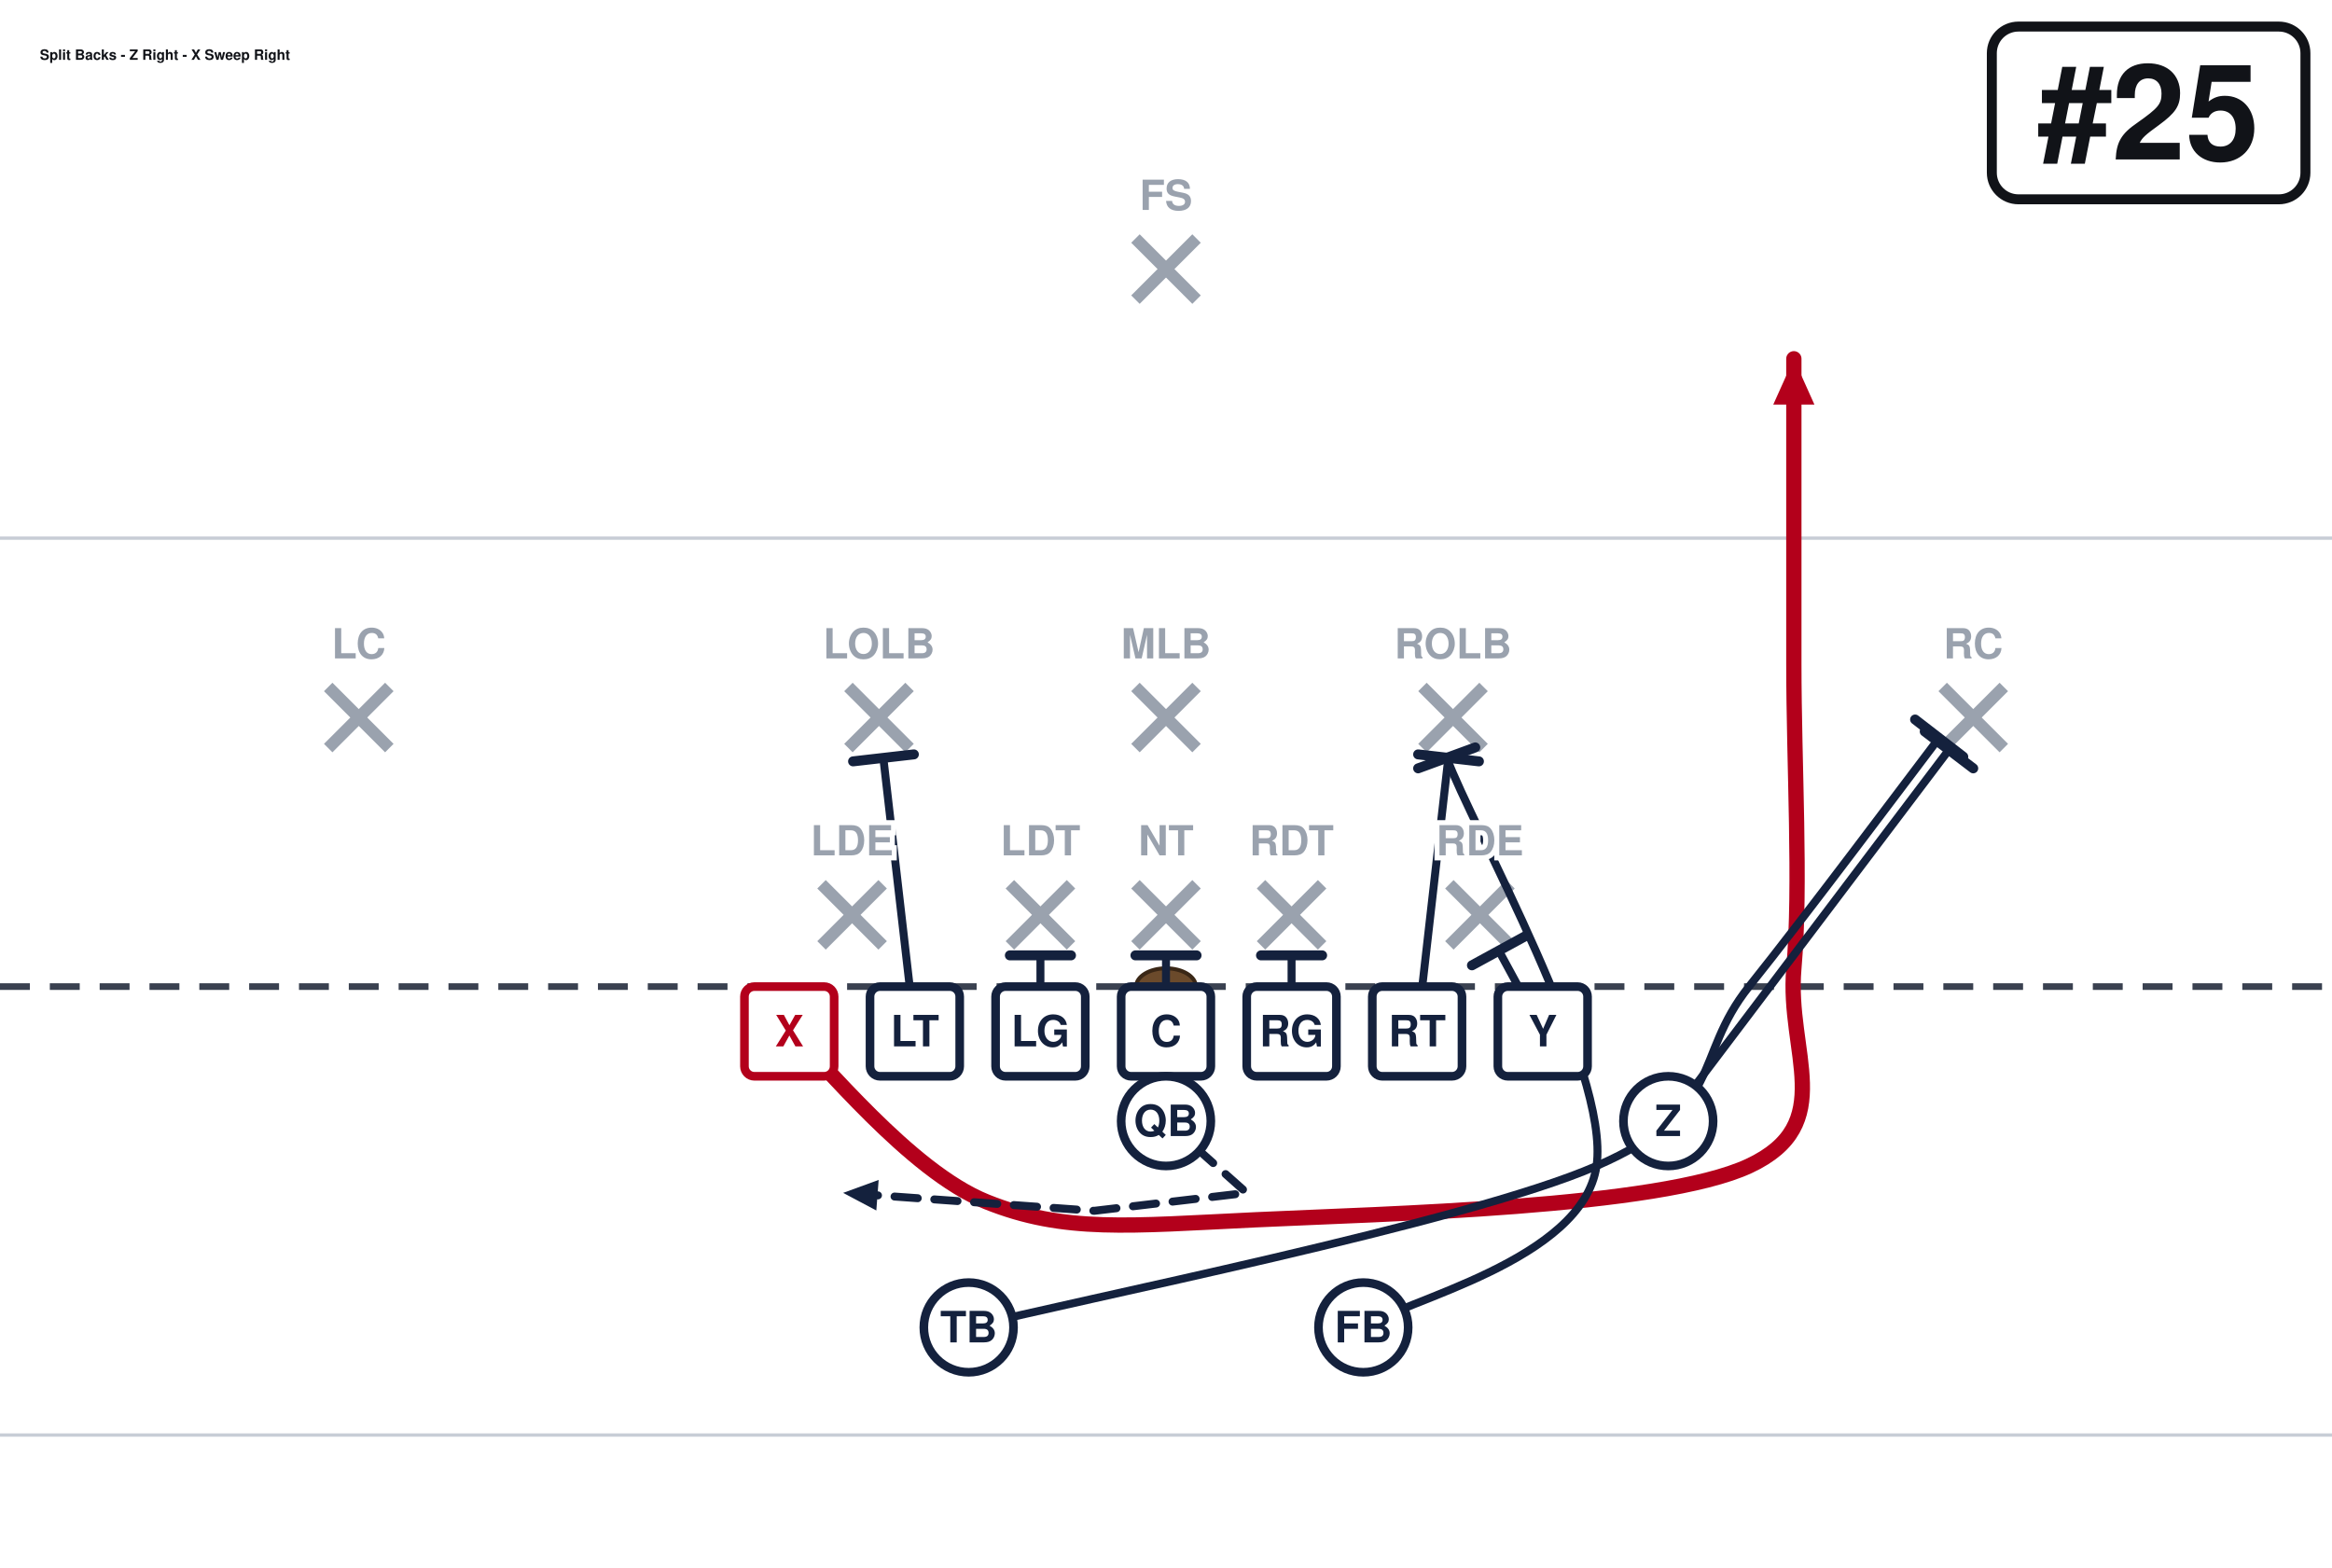
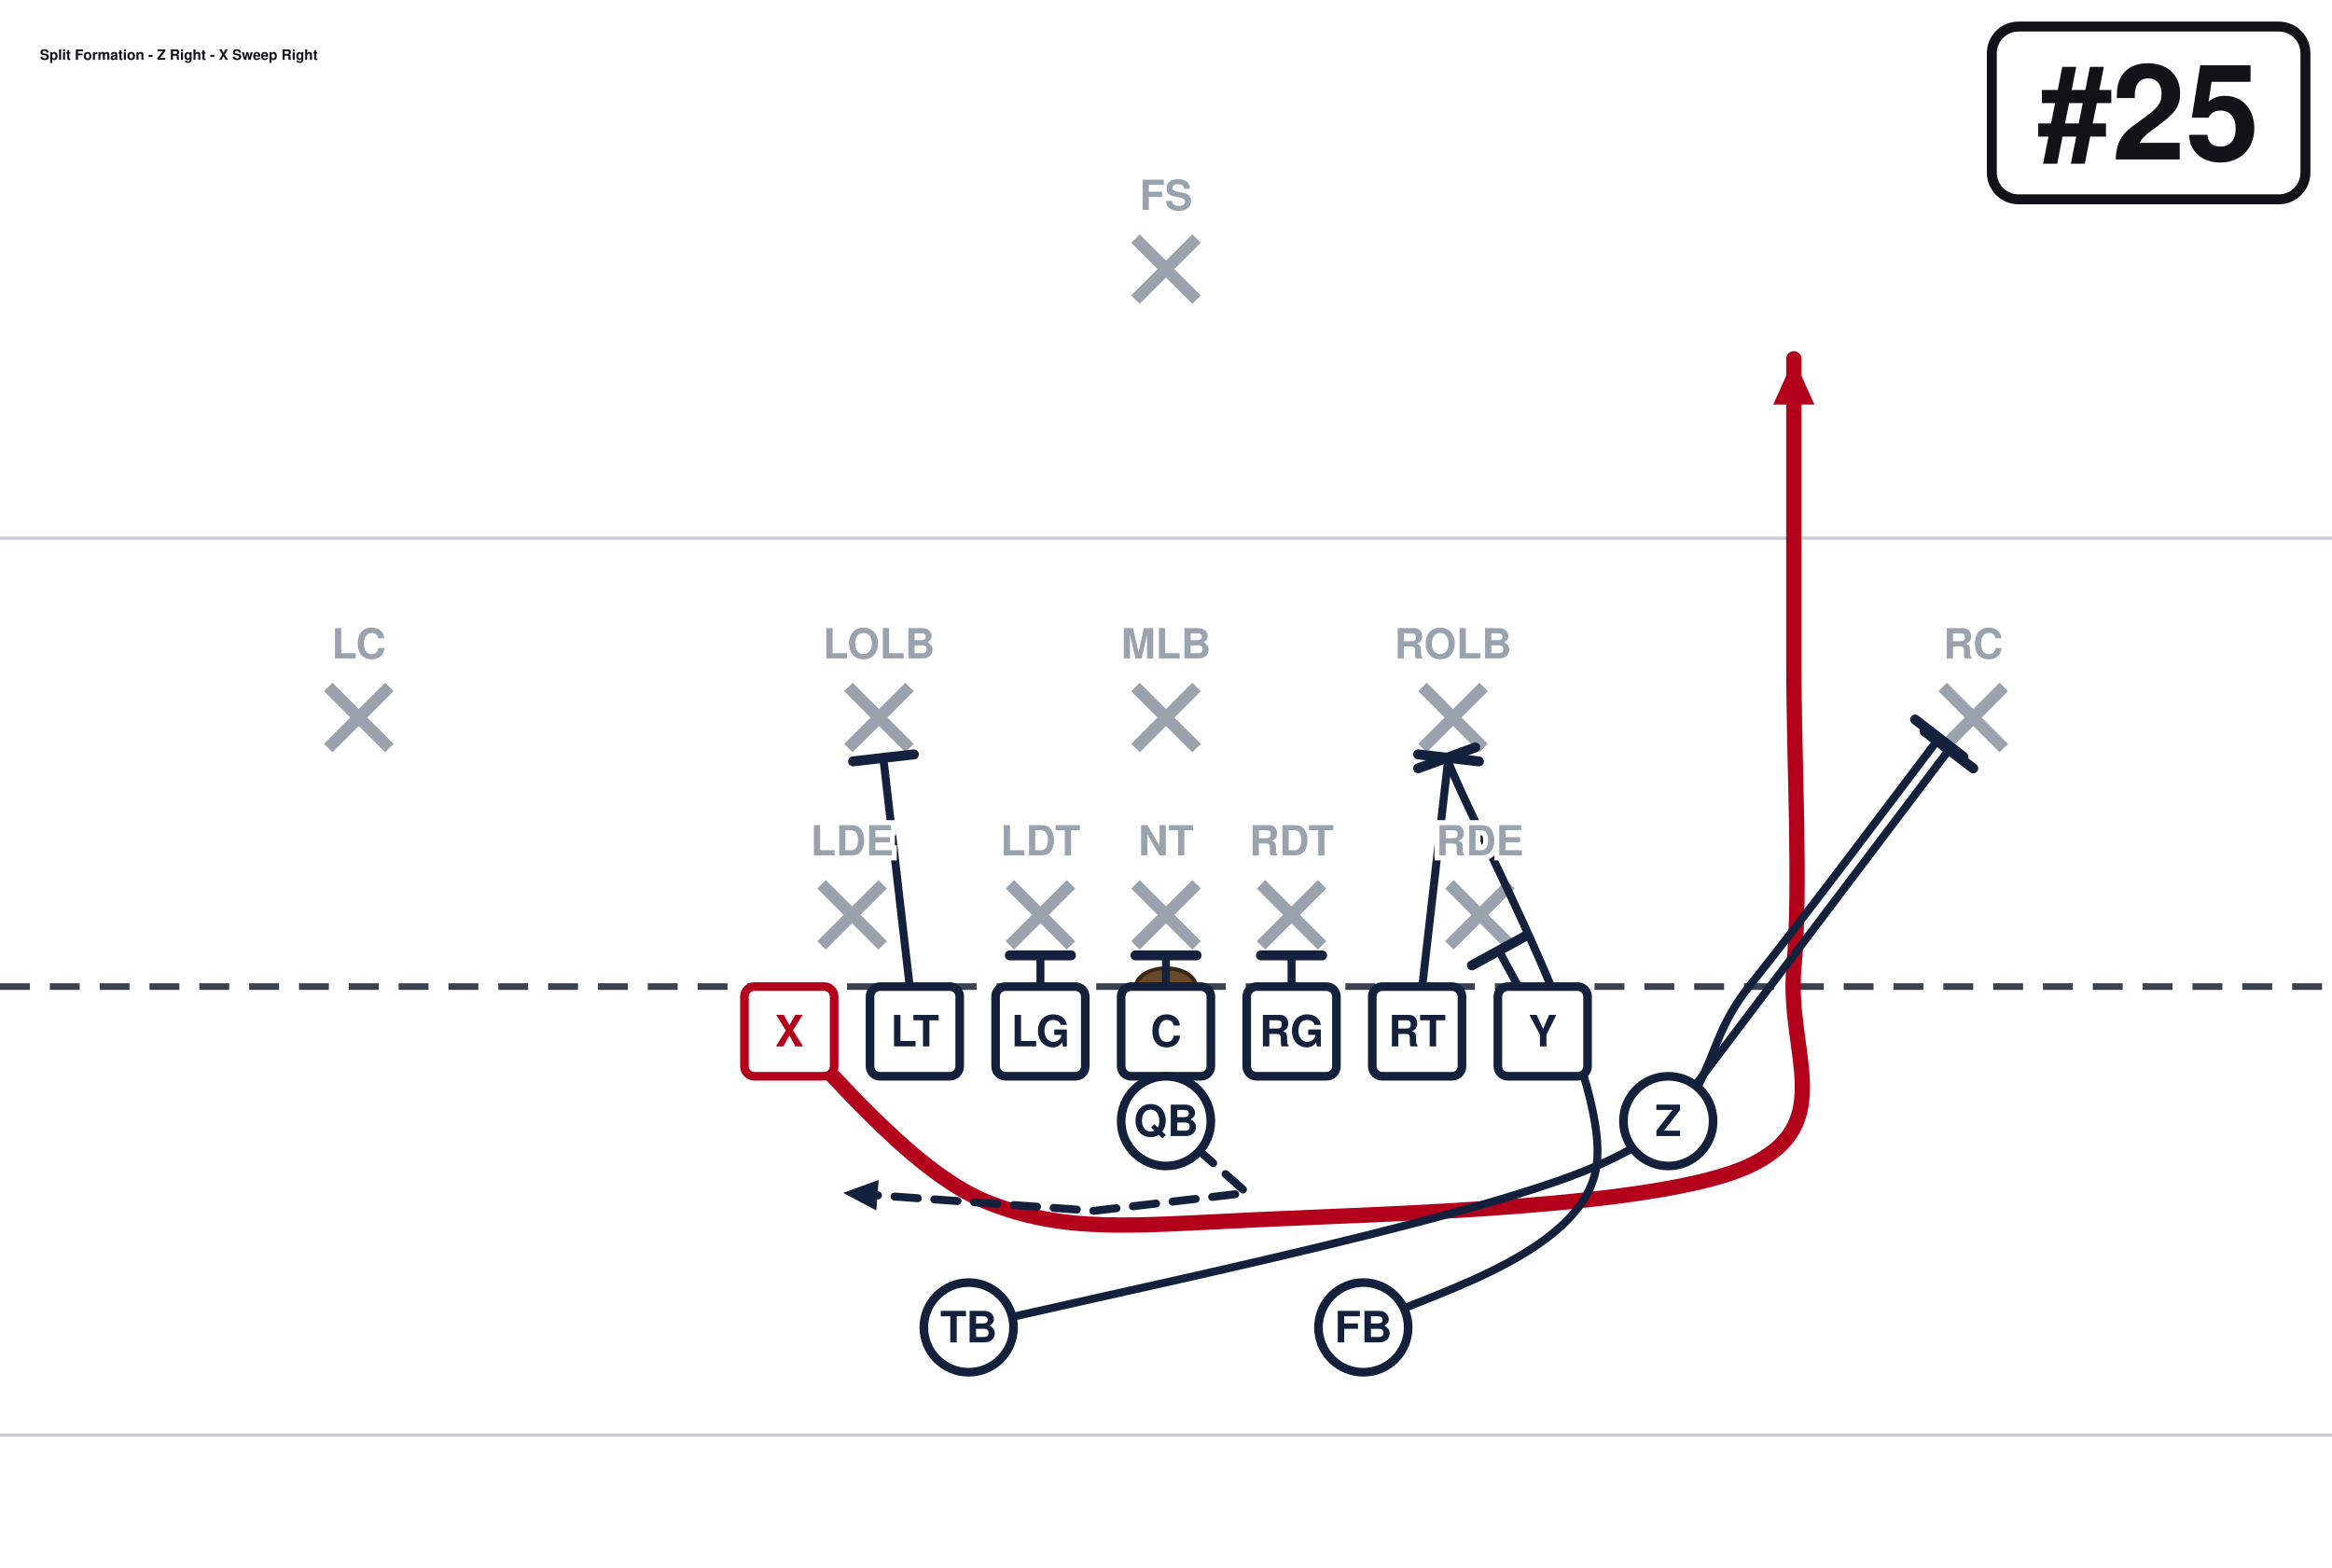
<svg xmlns="http://www.w3.org/2000/svg" width="702" height="472" viewBox="0 27 702 472" font-family="Segoe UI, Helvetica, Arial, sans-serif" role="img">
  <rect x="0" y="0" width="702" height="513" fill="#ffffff" />
  <line x1="0" y1="459.0" x2="702" y2="459.0" stroke="#c8cdd6" stroke-width="1" />
  <line x1="0" y1="189.0" x2="702" y2="189.0" stroke="#c8cdd6" stroke-width="1" />
  <line x1="0" y1="324.0" x2="702" y2="324.0" stroke="#3a4150" stroke-width="2" stroke-dasharray="9 6" />
  <ellipse cx="351.0" cy="324.0" rx="9" ry="5.5" fill="#6b4a2b" stroke="#3a2716" stroke-width="1.2" />
  <line x1="247.3" y1="293.2" x2="265.7" y2="311.6" stroke="#9aa2ae" stroke-width="3.6" />
  <line x1="265.7" y1="293.2" x2="247.3" y2="311.6" stroke="#9aa2ae" stroke-width="3.6" />
  <line x1="304.0" y1="293.2" x2="322.4" y2="311.6" stroke="#9aa2ae" stroke-width="3.6" />
  <line x1="322.4" y1="293.2" x2="304.0" y2="311.6" stroke="#9aa2ae" stroke-width="3.6" />
  <line x1="341.8" y1="293.2" x2="360.2" y2="311.6" stroke="#9aa2ae" stroke-width="3.6" />
  <line x1="360.2" y1="293.2" x2="341.8" y2="311.6" stroke="#9aa2ae" stroke-width="3.6" />
  <line x1="379.6" y1="293.2" x2="398.0" y2="311.6" stroke="#9aa2ae" stroke-width="3.6" />
  <line x1="398.0" y1="293.2" x2="379.6" y2="311.6" stroke="#9aa2ae" stroke-width="3.6" />
  <line x1="436.3" y1="293.2" x2="454.7" y2="311.6" stroke="#9aa2ae" stroke-width="3.6" />
  <line x1="454.7" y1="293.2" x2="436.3" y2="311.6" stroke="#9aa2ae" stroke-width="3.6" />
  <line x1="255.4" y1="233.8" x2="273.8" y2="252.2" stroke="#9aa2ae" stroke-width="3.6" />
  <line x1="273.8" y1="233.8" x2="255.4" y2="252.2" stroke="#9aa2ae" stroke-width="3.6" />
  <line x1="341.8" y1="233.8" x2="360.2" y2="252.2" stroke="#9aa2ae" stroke-width="3.6" />
  <line x1="360.2" y1="233.8" x2="341.8" y2="252.2" stroke="#9aa2ae" stroke-width="3.6" />
  <line x1="428.2" y1="233.8" x2="446.6" y2="252.2" stroke="#9aa2ae" stroke-width="3.6" />
  <line x1="446.6" y1="233.8" x2="428.2" y2="252.2" stroke="#9aa2ae" stroke-width="3.6" />
  <line x1="98.8" y1="233.8" x2="117.2" y2="252.2" stroke="#9aa2ae" stroke-width="3.6" />
  <line x1="117.2" y1="233.8" x2="98.8" y2="252.2" stroke="#9aa2ae" stroke-width="3.6" />
  <line x1="584.8" y1="233.8" x2="603.2" y2="252.2" stroke="#9aa2ae" stroke-width="3.6" />
  <line x1="603.2" y1="233.8" x2="584.8" y2="252.2" stroke="#9aa2ae" stroke-width="3.6" />
  <line x1="341.8" y1="98.8" x2="360.2" y2="117.2" stroke="#9aa2ae" stroke-width="3.6" />
  <line x1="360.2" y1="98.8" x2="341.8" y2="117.2" stroke="#9aa2ae" stroke-width="3.6" />
  <path d="M237.6,337.5 C247.5,346.1 273.6,379.4 297.0,388.8 C320.4,398.2 339.8,396.0 378.0,394.2 C416.2,392.4 499.5,390.6 526.5,378.0 C553.5,365.4 537.8,343.8 540.0,318.6 C542.2,293.4 540.0,257.4 540.0,226.8 C540.0,196.2 540.0,150.3 540.0,135.0" fill="none" stroke="#b3001b" stroke-width="4.6" stroke-linecap="round" stroke-linejoin="round" />
  <polygon points="540.0,135.0 546.2,148.8 533.8,148.8" fill="#b3001b" />
  <path d="M275.4,337.5 L265.9,255.1" fill="none" stroke="#14213d" stroke-width="2.4" stroke-linecap="round" stroke-linejoin="round" />
  <line x1="256.8" y1="256.2" x2="275.1" y2="254.1" stroke="#14213d" stroke-width="3.0" stroke-linecap="round" />
  <path d="M313.2,337.5 L313.2,314.6" fill="none" stroke="#14213d" stroke-width="2.4" stroke-linecap="round" stroke-linejoin="round" />
  <line x1="304.0" y1="314.6" x2="322.4" y2="314.6" stroke="#14213d" stroke-width="3.0" stroke-linecap="round" />
  <path d="M351.0,337.5 L351.0,314.6" fill="none" stroke="#14213d" stroke-width="2.4" stroke-linecap="round" stroke-linejoin="round" />
  <line x1="341.8" y1="314.6" x2="360.2" y2="314.6" stroke="#14213d" stroke-width="3.0" stroke-linecap="round" />
  <path d="M388.8,337.5 L388.8,314.6" fill="none" stroke="#14213d" stroke-width="2.4" stroke-linecap="round" stroke-linejoin="round" />
  <line x1="379.6" y1="314.6" x2="398.0" y2="314.6" stroke="#14213d" stroke-width="3.0" stroke-linecap="round" />
  <path d="M426.6,337.5 L436.0,255.1" fill="none" stroke="#14213d" stroke-width="2.4" stroke-linecap="round" stroke-linejoin="round" />
  <line x1="426.9" y1="254.1" x2="445.2" y2="256.2" stroke="#14213d" stroke-width="3.0" stroke-linecap="round" />
  <path d="M464.4,337.5 L451.2,313.2" fill="none" stroke="#14213d" stroke-width="2.4" stroke-linecap="round" stroke-linejoin="round" />
  <line x1="443.1" y1="317.6" x2="459.2" y2="308.8" stroke="#14213d" stroke-width="3.0" stroke-linecap="round" />
  <path d="M502.2,364.5 L586.7,252.7" fill="none" stroke="#14213d" stroke-width="2.4" stroke-linecap="round" stroke-linejoin="round" />
  <line x1="579.4" y1="247.2" x2="594.0" y2="258.3" stroke="#14213d" stroke-width="3.0" stroke-linecap="round" />
  <path d="M351.0,364.5 L375.3,386.1 L329.4,391.5 L253.8,386.1" fill="none" stroke="#14213d" stroke-width="2.4" stroke-linecap="round" stroke-linejoin="round" stroke-dasharray="7 5" />
  <polygon points="253.8,386.1 264.5,382.2 263.8,391.4" fill="#14213d" />
  <path d="M410.4,426.6 C422.1,418.5 476.4,406.6 480.6,378.0 C484.8,349.4 443.0,275.6 435.5,255.1" fill="none" stroke="#14213d" stroke-width="2.4" stroke-linecap="round" stroke-linejoin="round" />
  <line x1="426.9" y1="258.3" x2="444.1" y2="252.0" stroke="#14213d" stroke-width="3.0" stroke-linecap="round" />
  <path d="M291.6,426.6 C323.1,418.5 441.5,395.1 480.6,378.0 C519.8,360.9 509.3,345.5 526.5,324.0 C543.7,302.5 574.2,261.7 583.7,249.2" fill="none" stroke="#14213d" stroke-width="2.4" stroke-linecap="round" stroke-linejoin="round" />
  <line x1="576.5" y1="243.6" x2="591.0" y2="254.8" stroke="#14213d" stroke-width="3.0" stroke-linecap="round" />
  <rect x="224.1" y="324.0" width="27.0" height="27.0" rx="3" fill="#ffffff" stroke="#b3001b" stroke-width="2.6" />
  <text x="237.6" y="342.0" text-anchor="middle" font-size="13" font-weight="700" fill="#b3001b">X</text>
  <rect x="261.9" y="324.0" width="27.0" height="27.0" rx="3" fill="#ffffff" stroke="#14213d" stroke-width="2.6" />
  <text x="275.4" y="342.0" text-anchor="middle" font-size="13" font-weight="700" fill="#14213d">LT</text>
  <rect x="299.7" y="324.0" width="27.0" height="27.0" rx="3" fill="#ffffff" stroke="#14213d" stroke-width="2.6" />
  <text x="313.2" y="342.0" text-anchor="middle" font-size="13" font-weight="700" fill="#14213d">LG</text>
  <rect x="337.5" y="324.0" width="27.0" height="27.0" rx="3" fill="#ffffff" stroke="#14213d" stroke-width="2.6" />
  <text x="351.0" y="342.0" text-anchor="middle" font-size="13" font-weight="700" fill="#14213d">C</text>
  <rect x="375.3" y="324.0" width="27.0" height="27.0" rx="3" fill="#ffffff" stroke="#14213d" stroke-width="2.6" />
  <text x="388.8" y="342.0" text-anchor="middle" font-size="13" font-weight="700" fill="#14213d">RG</text>
  <rect x="413.1" y="324.0" width="27.0" height="27.0" rx="3" fill="#ffffff" stroke="#14213d" stroke-width="2.6" />
  <text x="426.6" y="342.0" text-anchor="middle" font-size="13" font-weight="700" fill="#14213d">RT</text>
  <rect x="450.9" y="324.0" width="27.0" height="27.0" rx="3" fill="#ffffff" stroke="#14213d" stroke-width="2.6" />
  <text x="464.4" y="342.0" text-anchor="middle" font-size="13" font-weight="700" fill="#14213d">Y</text>
  <circle cx="502.2" cy="364.5" r="13.5" fill="#ffffff" stroke="#14213d" stroke-width="2.6" />
  <text x="502.2" y="369.0" text-anchor="middle" font-size="13" font-weight="700" fill="#14213d">Z</text>
  <circle cx="351.0" cy="364.5" r="13.5" fill="#ffffff" stroke="#14213d" stroke-width="2.6" />
  <text x="351.0" y="369.0" text-anchor="middle" font-size="13" font-weight="700" fill="#14213d">QB</text>
  <circle cx="291.6" cy="426.6" r="13.5" fill="#ffffff" stroke="#14213d" stroke-width="2.6" />
  <text x="291.6" y="431.1" text-anchor="middle" font-size="13" font-weight="700" fill="#14213d">TB</text>
  <circle cx="410.4" cy="426.6" r="13.5" fill="#ffffff" stroke="#14213d" stroke-width="2.6" />
  <text x="410.4" y="431.1" text-anchor="middle" font-size="13" font-weight="700" fill="#14213d">FB</text>
  <text x="256.5" y="284.5" text-anchor="middle" font-size="12.5" fill="#9aa2ae" font-weight="600" stroke="#fff" stroke-width="3" paint-order="stroke">LDE</text>
  <text x="313.2" y="284.5" text-anchor="middle" font-size="12.5" fill="#9aa2ae" font-weight="600" stroke="#fff" stroke-width="3" paint-order="stroke">LDT</text>
  <text x="351.0" y="284.5" text-anchor="middle" font-size="12.5" fill="#9aa2ae" font-weight="600" stroke="#fff" stroke-width="3" paint-order="stroke">NT</text>
  <text x="388.8" y="284.5" text-anchor="middle" font-size="12.5" fill="#9aa2ae" font-weight="600" stroke="#fff" stroke-width="3" paint-order="stroke">RDT</text>
  <text x="445.5" y="284.5" text-anchor="middle" font-size="12.5" fill="#9aa2ae" font-weight="600" stroke="#fff" stroke-width="3" paint-order="stroke">RDE</text>
  <text x="264.6" y="225.2" text-anchor="middle" font-size="12.5" fill="#9aa2ae" font-weight="600" stroke="#fff" stroke-width="3" paint-order="stroke">LOLB</text>
  <text x="351.0" y="225.2" text-anchor="middle" font-size="12.5" fill="#9aa2ae" font-weight="600" stroke="#fff" stroke-width="3" paint-order="stroke">MLB</text>
  <text x="437.4" y="225.2" text-anchor="middle" font-size="12.5" fill="#9aa2ae" font-weight="600" stroke="#fff" stroke-width="3" paint-order="stroke">ROLB</text>
  <text x="108.0" y="225.2" text-anchor="middle" font-size="12.5" fill="#9aa2ae" font-weight="600" stroke="#fff" stroke-width="3" paint-order="stroke">LC</text>
  <text x="594.0" y="225.2" text-anchor="middle" font-size="12.5" fill="#9aa2ae" font-weight="600" stroke="#fff" stroke-width="3" paint-order="stroke">RC</text>
  <text x="351.0" y="90.2" text-anchor="middle" font-size="12.5" fill="#9aa2ae" font-weight="600" stroke="#fff" stroke-width="3" paint-order="stroke">FS</text>
  <rect x="599.6" y="35.0" width="94.4" height="52.0" rx="8" fill="#ffffff" stroke="#111318" stroke-width="3" />
  <text x="646.8" y="75.0" text-anchor="middle" font-size="40" font-weight="800" fill="#111318">#25</text>
-   <text x="12.0" y="45.0" font-size="4.3" font-weight="700" fill="#111318">Split Backs - Z Right - X Sweep Right</text>
+   <text x="12.0" y="45.0" font-size="4.3" font-weight="700" fill="#111318">Split Formation - Z Right - X Sweep Right</text>
</svg>
